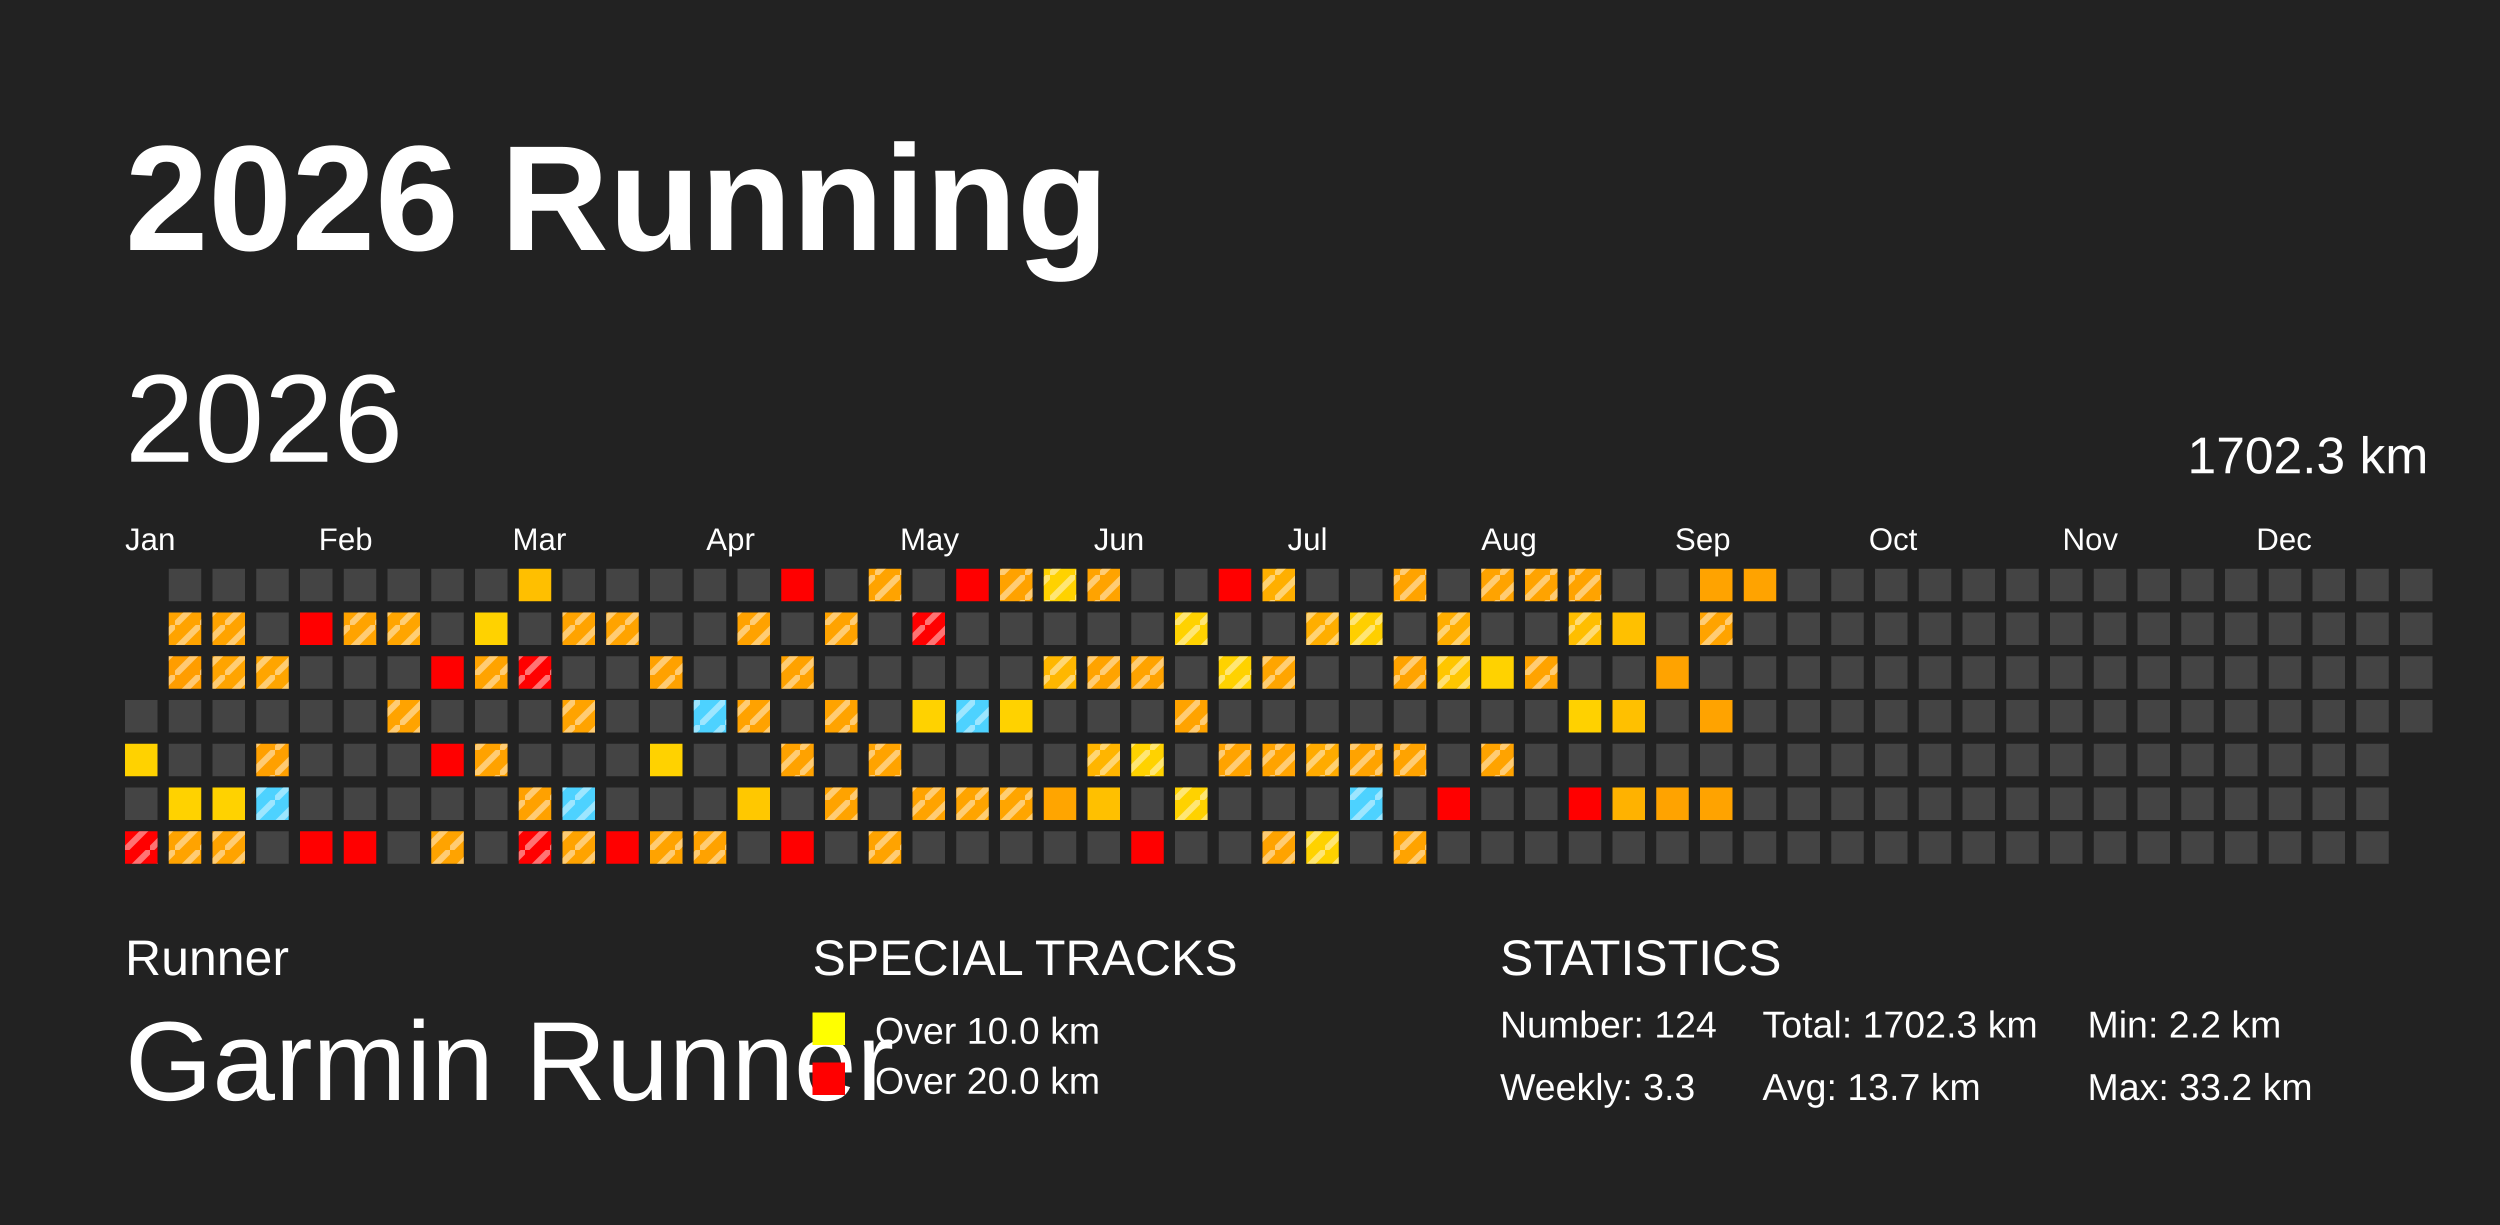
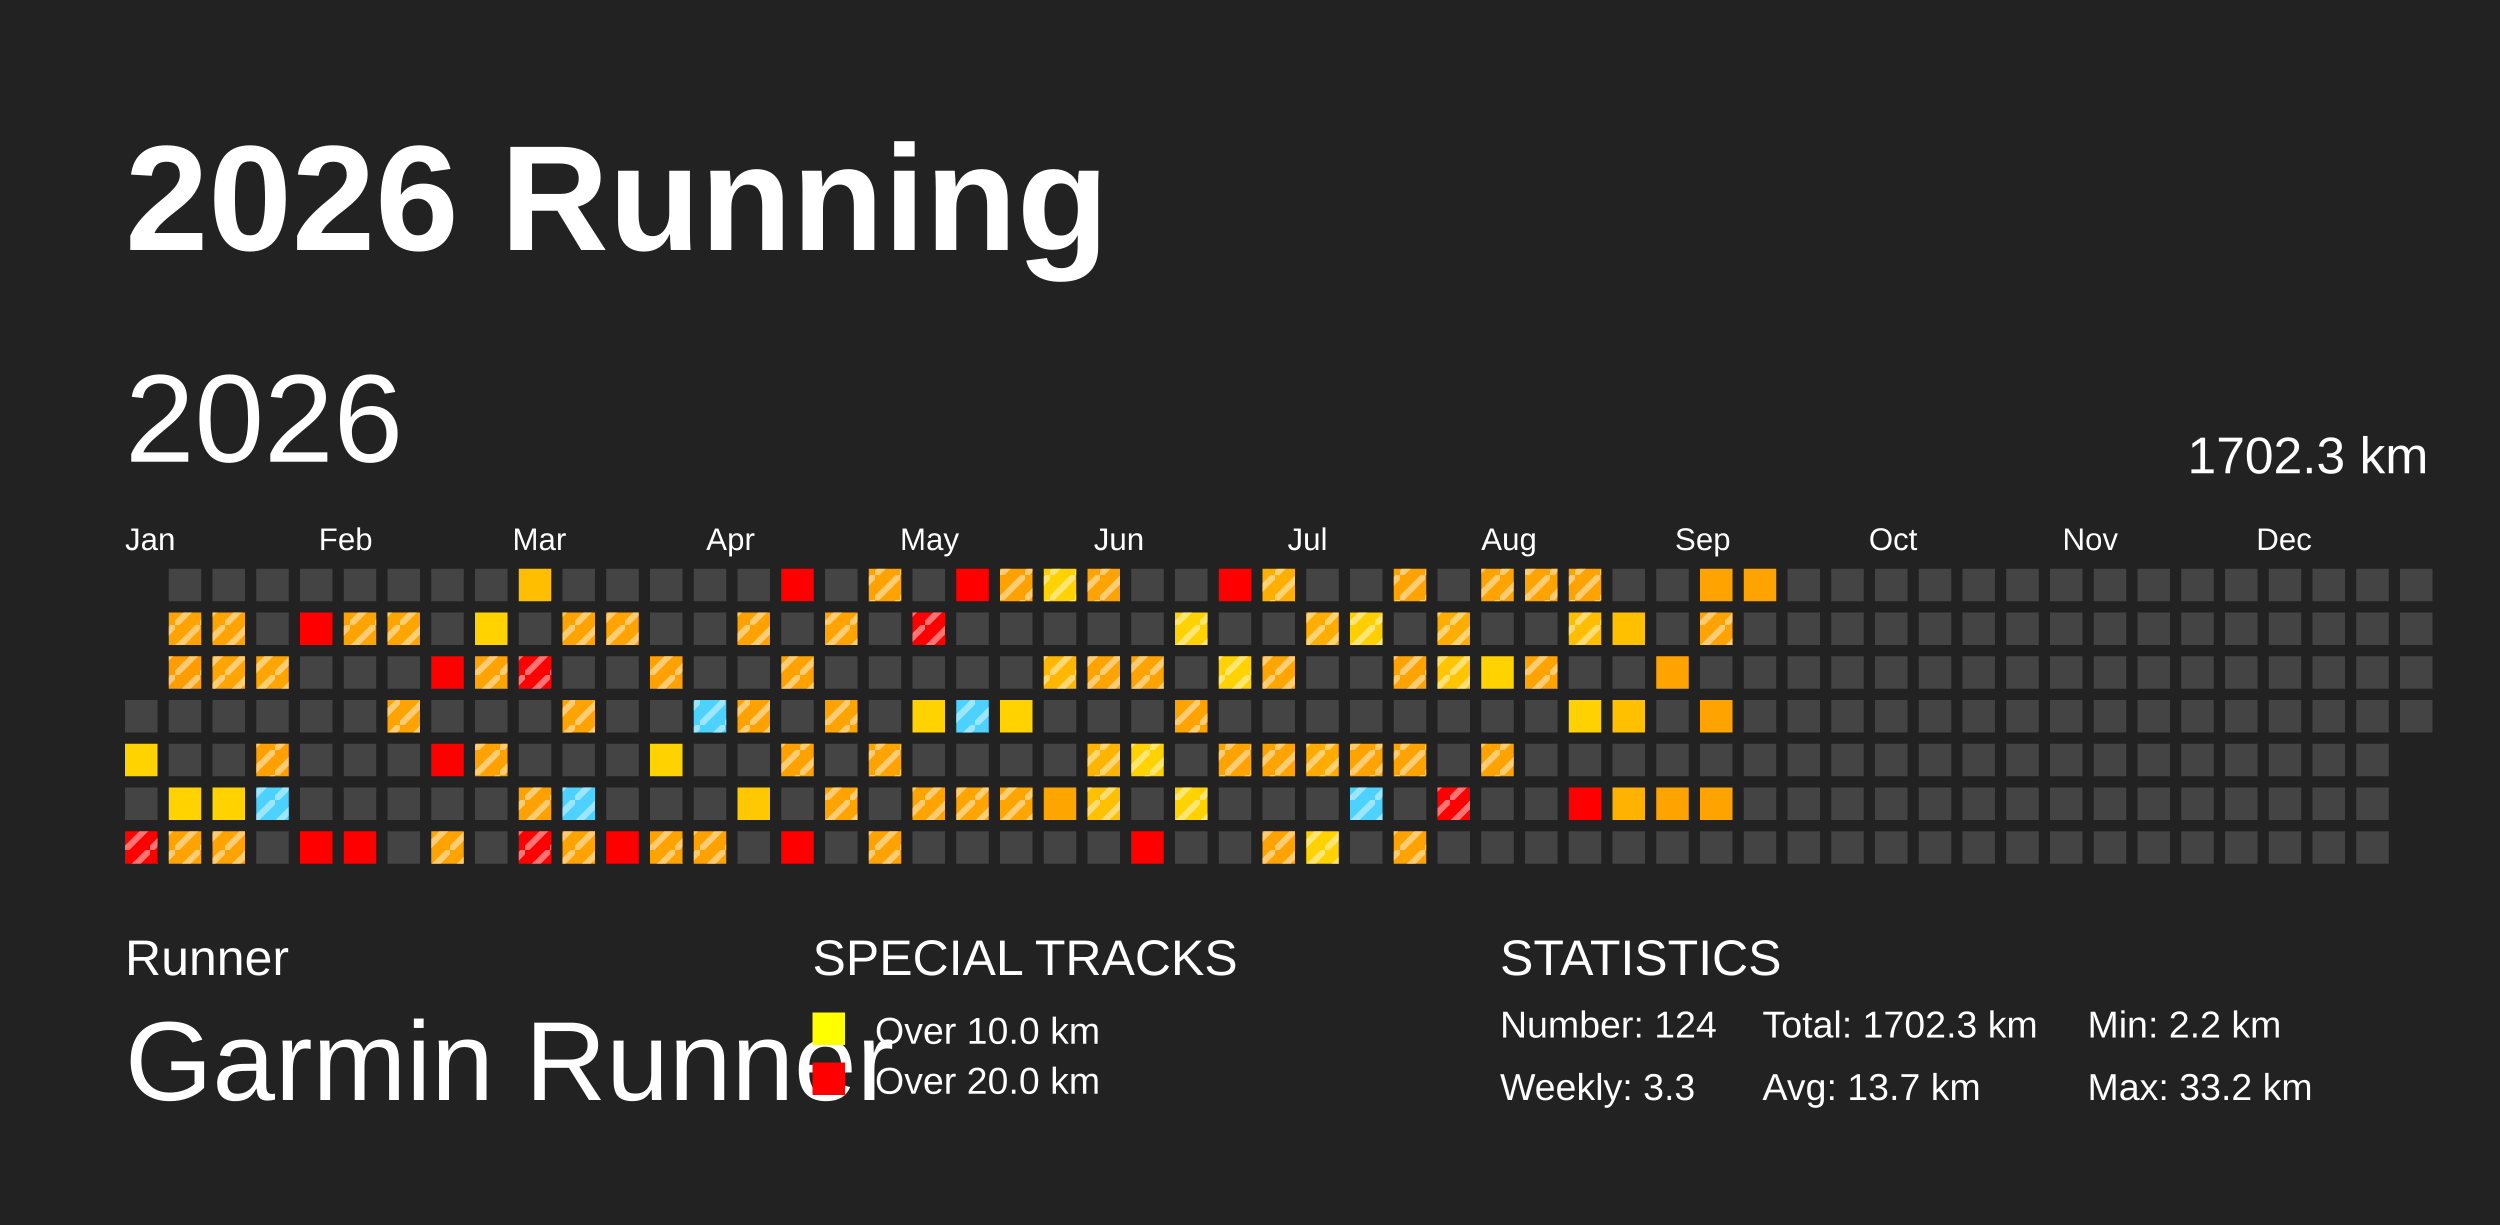
<svg xmlns="http://www.w3.org/2000/svg" baseProfile="full" height="98mm" version="1.1" viewBox="0,0,200,98" width="200mm">
  <defs>
    <pattern height="2" id="indoor-stripe" patternUnits="userSpaceOnUse" width="2">
      <line stroke="white" stroke-opacity="0.45" stroke-width="0.5" x1="0" x2="2" y1="2" y2="0" />
    </pattern>
  </defs>
  <rect fill="#222222" height="98" width="200" x="0" y="0" />
  <text fill="#FFFFFF" style="font-size:12px; font-family:Arial; font-weight:bold;" x="10" y="20">2026 Running</text>
  <text fill="#FFFFFF" style="font-size:4px; font-family:Arial" x="10" y="78">Runner</text>
  <text fill="#FFFFFF" style="font-size:9px; font-family:Arial" x="10" y="88">Garmin Runner</text>
  <text fill="#FFFFFF" style="font-size:4px; font-family:Arial" x="65" y="78">SPECIAL TRACKS</text>
  <rect fill="yellow" height="2.6" width="2.6" x="65" y="81" />
  <text fill="#FFFFFF" style="font-size:3px; font-family:Arial" x="70" y="83.5">Over 10.0 km</text>
  <rect fill="red" height="2.6" width="2.6" x="65" y="85" />
  <text fill="#FFFFFF" style="font-size:3px; font-family:Arial" x="70" y="87.5">Over 20.0 km</text>
  <text fill="#FFFFFF" style="font-size:4px; font-family:Arial" x="120" y="78">STATISTICS</text>
  <text fill="#FFFFFF" style="font-size:3px; font-family:Arial" x="120" y="83">Number: 124</text>
  <text fill="#FFFFFF" style="font-size:3px; font-family:Arial" x="120" y="88">Weekly: 3.3</text>
  <text fill="#FFFFFF" style="font-size:3px; font-family:Arial" x="141" y="83">Total: 1702.3 km</text>
  <text fill="#FFFFFF" style="font-size:3px; font-family:Arial" x="141" y="88">Avg: 13.7 km</text>
  <text fill="#FFFFFF" style="font-size:3px; font-family:Arial" x="167" y="83">Min: 2.2 km</text>
  <text fill="#FFFFFF" style="font-size:3px; font-family:Arial" x="167" y="88">Max: 33.2 km</text>
  <text dominant-baseline="hanging" fill="#FFFFFF" style="font-size:10.0px; font-family:Arial;" x="10" y="30">2026</text>
  <text dominant-baseline="hanging" fill="#FFFFFF" style="font-size:4.125px; font-family:Arial;" x="175" y="35">1702.3 km</text>
  <text fill="#FFFFFF" style="font-size:2.5px; font-family:Arial" x="10.0" y="44">Jan</text>
  <text fill="#FFFFFF" style="font-size:2.5px; font-family:Arial" x="25.5" y="44">Feb</text>
  <text fill="#FFFFFF" style="font-size:2.5px; font-family:Arial" x="41.0" y="44">Mar</text>
  <text fill="#FFFFFF" style="font-size:2.5px; font-family:Arial" x="56.5" y="44">Apr</text>
  <text fill="#FFFFFF" style="font-size:2.5px; font-family:Arial" x="72.0" y="44">May</text>
  <text fill="#FFFFFF" style="font-size:2.5px; font-family:Arial" x="87.5" y="44">Jun</text>
  <text fill="#FFFFFF" style="font-size:2.5px; font-family:Arial" x="103.0" y="44">Jul</text>
  <text fill="#FFFFFF" style="font-size:2.5px; font-family:Arial" x="118.5" y="44">Aug</text>
  <text fill="#FFFFFF" style="font-size:2.5px; font-family:Arial" x="134.0" y="44">Sep</text>
  <text fill="#FFFFFF" style="font-size:2.5px; font-family:Arial" x="149.5" y="44">Oct</text>
  <text fill="#FFFFFF" style="font-size:2.5px; font-family:Arial" x="165.0" y="44">Nov</text>
  <text fill="#FFFFFF" style="font-size:2.5px; font-family:Arial" x="180.5" y="44">Dec</text>
  <rect fill="#444444" height="2.6" width="2.6" x="10.0" y="56.0" />
  <rect fill="#ffd200" height="2.6" width="2.6" x="10.0" y="59.5" />
  <rect fill="#444444" height="2.6" width="2.6" x="10.0" y="63.0" />
  <rect fill="red" height="2.6" width="2.6" x="10.0" y="66.5" />
  <rect fill="url(#indoor-stripe)" height="2.6" style="pointer-events: none;" width="2.6" x="10.0" y="66.5" />
  <rect fill="#444444" height="2.6" width="2.6" x="13.5" y="45.5" />
  <rect fill="#ffa300" height="2.6" width="2.6" x="13.5" y="49.0" />
  <rect fill="url(#indoor-stripe)" height="2.6" style="pointer-events: none;" width="2.6" x="13.5" y="49.0" />
  <rect fill="#ff9d00" height="2.6" width="2.6" x="13.5" y="52.5" />
  <rect fill="url(#indoor-stripe)" height="2.6" style="pointer-events: none;" width="2.6" x="13.5" y="52.5" />
  <rect fill="#444444" height="2.6" width="2.6" x="13.5" y="56.0" />
  <rect fill="#444444" height="2.6" width="2.6" x="13.5" y="59.5" />
  <rect fill="#ffd200" height="2.6" width="2.6" x="13.5" y="63.0" />
  <rect fill="#ffa300" height="2.6" width="2.6" x="13.5" y="66.5" />
  <rect fill="url(#indoor-stripe)" height="2.6" style="pointer-events: none;" width="2.6" x="13.5" y="66.5" />
  <rect fill="#444444" height="2.6" width="2.6" x="17.0" y="45.5" />
  <rect fill="#ffa300" height="2.6" width="2.6" x="17.0" y="49.0" />
  <rect fill="url(#indoor-stripe)" height="2.6" style="pointer-events: none;" width="2.6" x="17.0" y="49.0" />
  <rect fill="#ffa400" height="2.6" width="2.6" x="17.0" y="52.5" />
  <rect fill="url(#indoor-stripe)" height="2.6" style="pointer-events: none;" width="2.6" x="17.0" y="52.5" />
  <rect fill="#444444" height="2.6" width="2.6" x="17.0" y="56.0" />
  <rect fill="#444444" height="2.6" width="2.6" x="17.0" y="59.5" />
  <rect fill="#ffd200" height="2.6" width="2.6" x="17.0" y="63.0" />
  <rect fill="#ffa300" height="2.6" width="2.6" x="17.0" y="66.5" />
  <rect fill="url(#indoor-stripe)" height="2.6" style="pointer-events: none;" width="2.6" x="17.0" y="66.5" />
  <rect fill="#444444" height="2.6" width="2.6" x="20.5" y="45.5" />
  <rect fill="#444444" height="2.6" width="2.6" x="20.5" y="49.0" />
  <rect fill="#ffa500" height="2.6" width="2.6" x="20.5" y="52.5" />
  <rect fill="url(#indoor-stripe)" height="2.6" style="pointer-events: none;" width="2.6" x="20.5" y="52.5" />
  <rect fill="#444444" height="2.6" width="2.6" x="20.5" y="56.0" />
  <rect fill="#ffa000" height="2.6" width="2.6" x="20.5" y="59.5" />
  <rect fill="url(#indoor-stripe)" height="2.6" style="pointer-events: none;" width="2.6" x="20.5" y="59.5" />
  <rect fill="#4dd2ff" height="2.6" width="2.6" x="20.5" y="63.0" />
  <rect fill="url(#indoor-stripe)" height="2.6" style="pointer-events: none;" width="2.6" x="20.5" y="63.0" />
  <rect fill="#444444" height="2.6" width="2.6" x="20.5" y="66.5" />
  <rect fill="#444444" height="2.6" width="2.6" x="24.0" y="45.5" />
  <rect fill="red" height="2.6" width="2.6" x="24.0" y="49.0" />
  <rect fill="#444444" height="2.6" width="2.6" x="24.0" y="52.5" />
  <rect fill="#444444" height="2.6" width="2.6" x="24.0" y="56.0" />
  <rect fill="#444444" height="2.6" width="2.6" x="24.0" y="59.5" />
  <rect fill="#444444" height="2.6" width="2.6" x="24.0" y="63.0" />
  <rect fill="red" height="2.6" width="2.6" x="24.0" y="66.5" />
  <rect fill="#444444" height="2.6" width="2.6" x="27.5" y="45.5" />
  <rect fill="#ffa300" height="2.6" width="2.6" x="27.5" y="49.0" />
  <rect fill="url(#indoor-stripe)" height="2.6" style="pointer-events: none;" width="2.6" x="27.5" y="49.0" />
  <rect fill="#444444" height="2.6" width="2.6" x="27.5" y="52.5" />
  <rect fill="#444444" height="2.6" width="2.6" x="27.5" y="56.0" />
  <rect fill="#444444" height="2.6" width="2.6" x="27.5" y="59.5" />
  <rect fill="#444444" height="2.6" width="2.6" x="27.5" y="63.0" />
  <rect fill="red" height="2.6" width="2.6" x="27.5" y="66.5" />
  <rect fill="#444444" height="2.6" width="2.6" x="31.0" y="45.5" />
  <rect fill="#ffa500" height="2.6" width="2.6" x="31.0" y="49.0" />
  <rect fill="url(#indoor-stripe)" height="2.6" style="pointer-events: none;" width="2.6" x="31.0" y="49.0" />
  <rect fill="#444444" height="2.6" width="2.6" x="31.0" y="52.5" />
  <rect fill="#ffa300" height="2.6" width="2.6" x="31.0" y="56.0" />
  <rect fill="url(#indoor-stripe)" height="2.6" style="pointer-events: none;" width="2.6" x="31.0" y="56.0" />
  <rect fill="#444444" height="2.6" width="2.6" x="31.0" y="59.5" />
  <rect fill="#444444" height="2.6" width="2.6" x="31.0" y="63.0" />
  <rect fill="#444444" height="2.6" width="2.6" x="31.0" y="66.5" />
  <rect fill="#444444" height="2.6" width="2.6" x="34.5" y="45.5" />
  <rect fill="#444444" height="2.6" width="2.6" x="34.5" y="49.0" />
  <rect fill="red" height="2.6" width="2.6" x="34.5" y="52.5" />
  <rect fill="#444444" height="2.6" width="2.6" x="34.5" y="56.0" />
  <rect fill="red" height="2.6" width="2.6" x="34.5" y="59.5" />
  <rect fill="#444444" height="2.6" width="2.6" x="34.5" y="63.0" />
  <rect fill="#ffa300" height="2.6" width="2.6" x="34.5" y="66.5" />
  <rect fill="url(#indoor-stripe)" height="2.6" style="pointer-events: none;" width="2.6" x="34.5" y="66.5" />
  <rect fill="#444444" height="2.6" width="2.6" x="38.0" y="45.5" />
  <rect fill="#ffd200" height="2.6" width="2.6" x="38.0" y="49.0" />
  <rect fill="#ffa300" height="2.6" width="2.6" x="38.0" y="52.5" />
  <rect fill="url(#indoor-stripe)" height="2.6" style="pointer-events: none;" width="2.6" x="38.0" y="52.5" />
  <rect fill="#444444" height="2.6" width="2.6" x="38.0" y="56.0" />
  <rect fill="#ffa200" height="2.6" width="2.6" x="38.0" y="59.5" />
  <rect fill="url(#indoor-stripe)" height="2.6" style="pointer-events: none;" width="2.6" x="38.0" y="59.5" />
  <rect fill="#444444" height="2.6" width="2.6" x="38.0" y="63.0" />
  <rect fill="#444444" height="2.6" width="2.6" x="38.0" y="66.5" />
  <rect fill="#ffbf00" height="2.6" width="2.6" x="41.5" y="45.5" />
  <rect fill="#444444" height="2.6" width="2.6" x="41.5" y="49.0" />
  <rect fill="red" height="2.6" width="2.6" x="41.5" y="52.5" />
  <rect fill="url(#indoor-stripe)" height="2.6" style="pointer-events: none;" width="2.6" x="41.5" y="52.5" />
  <rect fill="#444444" height="2.6" width="2.6" x="41.5" y="56.0" />
  <rect fill="#444444" height="2.6" width="2.6" x="41.5" y="59.5" />
  <rect fill="#ffa100" height="2.6" width="2.6" x="41.5" y="63.0" />
  <rect fill="url(#indoor-stripe)" height="2.6" style="pointer-events: none;" width="2.6" x="41.5" y="63.0" />
  <rect fill="red" height="2.6" width="2.6" x="41.5" y="66.5" />
  <rect fill="url(#indoor-stripe)" height="2.6" style="pointer-events: none;" width="2.6" x="41.5" y="66.5" />
  <rect fill="#444444" height="2.6" width="2.6" x="45.0" y="45.5" />
  <rect fill="#ffa300" height="2.6" width="2.6" x="45.0" y="49.0" />
  <rect fill="url(#indoor-stripe)" height="2.6" style="pointer-events: none;" width="2.6" x="45.0" y="49.0" />
  <rect fill="#444444" height="2.6" width="2.6" x="45.0" y="52.5" />
  <rect fill="#ffa300" height="2.6" width="2.6" x="45.0" y="56.0" />
  <rect fill="url(#indoor-stripe)" height="2.6" style="pointer-events: none;" width="2.6" x="45.0" y="56.0" />
  <rect fill="#444444" height="2.6" width="2.6" x="45.0" y="59.5" />
  <rect fill="#4dd2ff" height="2.6" width="2.6" x="45.0" y="63.0" />
  <rect fill="url(#indoor-stripe)" height="2.6" style="pointer-events: none;" width="2.6" x="45.0" y="63.0" />
  <rect fill="#ffa300" height="2.6" width="2.6" x="45.0" y="66.5" />
  <rect fill="url(#indoor-stripe)" height="2.6" style="pointer-events: none;" width="2.6" x="45.0" y="66.5" />
  <rect fill="#444444" height="2.6" width="2.6" x="48.5" y="45.5" />
  <rect fill="#ffa300" height="2.6" width="2.6" x="48.5" y="49.0" />
  <rect fill="url(#indoor-stripe)" height="2.6" style="pointer-events: none;" width="2.6" x="48.5" y="49.0" />
  <rect fill="#444444" height="2.6" width="2.6" x="48.5" y="52.5" />
  <rect fill="#444444" height="2.6" width="2.6" x="48.5" y="56.0" />
  <rect fill="#444444" height="2.6" width="2.6" x="48.5" y="59.5" />
  <rect fill="#444444" height="2.6" width="2.6" x="48.5" y="63.0" />
  <rect fill="red" height="2.6" width="2.6" x="48.5" y="66.5" />
  <rect fill="#444444" height="2.6" width="2.6" x="52.0" y="45.5" />
  <rect fill="#444444" height="2.6" width="2.6" x="52.0" y="49.0" />
  <rect fill="#ffa100" height="2.6" width="2.6" x="52.0" y="52.5" />
  <rect fill="url(#indoor-stripe)" height="2.6" style="pointer-events: none;" width="2.6" x="52.0" y="52.5" />
  <rect fill="#444444" height="2.6" width="2.6" x="52.0" y="56.0" />
  <rect fill="#ffd200" height="2.6" width="2.6" x="52.0" y="59.5" />
  <rect fill="#444444" height="2.6" width="2.6" x="52.0" y="63.0" />
  <rect fill="#ffa300" height="2.6" width="2.6" x="52.0" y="66.5" />
  <rect fill="url(#indoor-stripe)" height="2.6" style="pointer-events: none;" width="2.6" x="52.0" y="66.5" />
  <rect fill="#444444" height="2.6" width="2.6" x="55.5" y="45.5" />
  <rect fill="#444444" height="2.6" width="2.6" x="55.5" y="49.0" />
  <rect fill="#444444" height="2.6" width="2.6" x="55.5" y="52.5" />
  <rect fill="#4dd2ff" height="2.6" width="2.6" x="55.5" y="56.0" />
  <rect fill="url(#indoor-stripe)" height="2.6" style="pointer-events: none;" width="2.6" x="55.5" y="56.0" />
  <rect fill="#444444" height="2.6" width="2.6" x="55.5" y="59.5" />
  <rect fill="#444444" height="2.6" width="2.6" x="55.5" y="63.0" />
  <rect fill="#ffa200" height="2.6" width="2.6" x="55.5" y="66.5" />
  <rect fill="url(#indoor-stripe)" height="2.6" style="pointer-events: none;" width="2.6" x="55.5" y="66.5" />
  <rect fill="#444444" height="2.6" width="2.6" x="59.0" y="45.5" />
  <rect fill="#ffa200" height="2.6" width="2.6" x="59.0" y="49.0" />
  <rect fill="url(#indoor-stripe)" height="2.6" style="pointer-events: none;" width="2.6" x="59.0" y="49.0" />
  <rect fill="#444444" height="2.6" width="2.6" x="59.0" y="52.5" />
  <rect fill="#ffa200" height="2.6" width="2.6" x="59.0" y="56.0" />
  <rect fill="url(#indoor-stripe)" height="2.6" style="pointer-events: none;" width="2.6" x="59.0" y="56.0" />
  <rect fill="#444444" height="2.6" width="2.6" x="59.0" y="59.5" />
  <rect fill="#ffc800" height="2.6" width="2.6" x="59.0" y="63.0" />
  <rect fill="#444444" height="2.6" width="2.6" x="59.0" y="66.5" />
  <rect fill="red" height="2.6" width="2.6" x="62.5" y="45.5" />
  <rect fill="#444444" height="2.6" width="2.6" x="62.5" y="49.0" />
  <rect fill="#ffa200" height="2.6" width="2.6" x="62.5" y="52.5" />
  <rect fill="url(#indoor-stripe)" height="2.6" style="pointer-events: none;" width="2.6" x="62.5" y="52.5" />
  <rect fill="#444444" height="2.6" width="2.6" x="62.5" y="56.0" />
  <rect fill="#ffa200" height="2.6" width="2.6" x="62.5" y="59.5" />
  <rect fill="url(#indoor-stripe)" height="2.6" style="pointer-events: none;" width="2.6" x="62.5" y="59.5" />
  <rect fill="#444444" height="2.6" width="2.6" x="62.5" y="63.0" />
  <rect fill="red" height="2.6" width="2.6" x="62.5" y="66.5" />
  <rect fill="#444444" height="2.6" width="2.6" x="66.0" y="45.5" />
  <rect fill="#ffa300" height="2.6" width="2.6" x="66.0" y="49.0" />
  <rect fill="url(#indoor-stripe)" height="2.6" style="pointer-events: none;" width="2.6" x="66.0" y="49.0" />
  <rect fill="#444444" height="2.6" width="2.6" x="66.0" y="52.5" />
  <rect fill="#ffa300" height="2.6" width="2.6" x="66.0" y="56.0" />
  <rect fill="url(#indoor-stripe)" height="2.6" style="pointer-events: none;" width="2.6" x="66.0" y="56.0" />
  <rect fill="#444444" height="2.6" width="2.6" x="66.0" y="59.5" />
  <rect fill="#ffa300" height="2.6" width="2.6" x="66.0" y="63.0" />
  <rect fill="url(#indoor-stripe)" height="2.6" style="pointer-events: none;" width="2.6" x="66.0" y="63.0" />
  <rect fill="#444444" height="2.6" width="2.6" x="66.0" y="66.5" />
  <rect fill="#ffa300" height="2.6" width="2.6" x="69.5" y="45.5" />
  <rect fill="url(#indoor-stripe)" height="2.6" style="pointer-events: none;" width="2.6" x="69.5" y="45.5" />
  <rect fill="#444444" height="2.6" width="2.6" x="69.5" y="49.0" />
  <rect fill="#444444" height="2.6" width="2.6" x="69.5" y="52.5" />
  <rect fill="#444444" height="2.6" width="2.6" x="69.5" y="56.0" />
  <rect fill="#ffa300" height="2.6" width="2.6" x="69.5" y="59.5" />
  <rect fill="url(#indoor-stripe)" height="2.6" style="pointer-events: none;" width="2.6" x="69.5" y="59.5" />
  <rect fill="#444444" height="2.6" width="2.6" x="69.5" y="63.0" />
  <rect fill="#ffa300" height="2.6" width="2.6" x="69.5" y="66.5" />
  <rect fill="url(#indoor-stripe)" height="2.6" style="pointer-events: none;" width="2.6" x="69.5" y="66.5" />
  <rect fill="#444444" height="2.6" width="2.6" x="73.0" y="45.5" />
  <rect fill="red" height="2.6" width="2.6" x="73.0" y="49.0" />
  <rect fill="url(#indoor-stripe)" height="2.6" style="pointer-events: none;" width="2.6" x="73.0" y="49.0" />
  <rect fill="#444444" height="2.6" width="2.6" x="73.0" y="52.5" />
  <rect fill="#ffd200" height="2.6" width="2.6" x="73.0" y="56.0" />
  <rect fill="#444444" height="2.6" width="2.6" x="73.0" y="59.5" />
  <rect fill="#ffa300" height="2.6" width="2.6" x="73.0" y="63.0" />
  <rect fill="url(#indoor-stripe)" height="2.6" style="pointer-events: none;" width="2.6" x="73.0" y="63.0" />
  <rect fill="#444444" height="2.6" width="2.6" x="73.0" y="66.5" />
  <rect fill="red" height="2.6" width="2.6" x="76.5" y="45.5" />
  <rect fill="#444444" height="2.6" width="2.6" x="76.5" y="49.0" />
  <rect fill="#444444" height="2.6" width="2.6" x="76.5" y="52.5" />
  <rect fill="#4dd2ff" height="2.6" width="2.6" x="76.5" y="56.0" />
  <rect fill="url(#indoor-stripe)" height="2.6" style="pointer-events: none;" width="2.6" x="76.5" y="56.0" />
  <rect fill="#444444" height="2.6" width="2.6" x="76.5" y="59.5" />
  <rect fill="#ffa400" height="2.6" width="2.6" x="76.5" y="63.0" />
  <rect fill="url(#indoor-stripe)" height="2.6" style="pointer-events: none;" width="2.6" x="76.5" y="63.0" />
  <rect fill="#444444" height="2.6" width="2.6" x="76.5" y="66.5" />
  <rect fill="#ffa200" height="2.6" width="2.6" x="80.0" y="45.5" />
  <rect fill="url(#indoor-stripe)" height="2.6" style="pointer-events: none;" width="2.6" x="80.0" y="45.5" />
  <rect fill="#444444" height="2.6" width="2.6" x="80.0" y="49.0" />
  <rect fill="#444444" height="2.6" width="2.6" x="80.0" y="52.5" />
  <rect fill="#ffd200" height="2.6" width="2.6" x="80.0" y="56.0" />
  <rect fill="#444444" height="2.6" width="2.6" x="80.0" y="59.5" />
  <rect fill="#ffa500" height="2.6" width="2.6" x="80.0" y="63.0" />
  <rect fill="url(#indoor-stripe)" height="2.6" style="pointer-events: none;" width="2.6" x="80.0" y="63.0" />
  <rect fill="#444444" height="2.6" width="2.6" x="80.0" y="66.5" />
  <rect fill="#ffd200" height="2.6" width="2.6" x="83.5" y="45.5" />
  <rect fill="url(#indoor-stripe)" height="2.6" style="pointer-events: none;" width="2.6" x="83.5" y="45.5" />
  <rect fill="#444444" height="2.6" width="2.6" x="83.5" y="49.0" />
  <rect fill="#ffb700" height="2.6" width="2.6" x="83.5" y="52.5" />
  <rect fill="url(#indoor-stripe)" height="2.6" style="pointer-events: none;" width="2.6" x="83.5" y="52.5" />
  <rect fill="#444444" height="2.6" width="2.6" x="83.5" y="56.0" />
  <rect fill="#444444" height="2.6" width="2.6" x="83.5" y="59.5" />
  <rect fill="#ffa500" height="2.6" width="2.6" x="83.5" y="63.0" />
  <rect fill="#444444" height="2.6" width="2.6" x="83.5" y="66.5" />
  <rect fill="#ffa300" height="2.6" width="2.6" x="87.0" y="45.5" />
  <rect fill="url(#indoor-stripe)" height="2.6" style="pointer-events: none;" width="2.6" x="87.0" y="45.5" />
  <rect fill="#444444" height="2.6" width="2.6" x="87.0" y="49.0" />
  <rect fill="#ffa300" height="2.6" width="2.6" x="87.0" y="52.5" />
  <rect fill="url(#indoor-stripe)" height="2.6" style="pointer-events: none;" width="2.6" x="87.0" y="52.5" />
  <rect fill="#444444" height="2.6" width="2.6" x="87.0" y="56.0" />
  <rect fill="#ffb500" height="2.6" width="2.6" x="87.0" y="59.5" />
  <rect fill="url(#indoor-stripe)" height="2.6" style="pointer-events: none;" width="2.6" x="87.0" y="59.5" />
  <rect fill="#ffc000" height="2.6" width="2.6" x="87.0" y="63.0" />
+   <rect fill="url(#indoor-stripe)" height="2.6" style="pointer-events: none;" width="2.6" x="87.0" y="63.0" />
  <rect fill="#444444" height="2.6" width="2.6" x="87.0" y="66.5" />
  <rect fill="#444444" height="2.6" width="2.6" x="90.5" y="45.5" />
  <rect fill="#444444" height="2.6" width="2.6" x="90.5" y="49.0" />
  <rect fill="#ffa300" height="2.6" width="2.6" x="90.5" y="52.5" />
  <rect fill="url(#indoor-stripe)" height="2.6" style="pointer-events: none;" width="2.6" x="90.5" y="52.5" />
  <rect fill="#444444" height="2.6" width="2.6" x="90.5" y="56.0" />
  <rect fill="#ffd200" height="2.6" width="2.6" x="90.5" y="59.5" />
  <rect fill="url(#indoor-stripe)" height="2.6" style="pointer-events: none;" width="2.6" x="90.5" y="59.5" />
  <rect fill="#444444" height="2.6" width="2.6" x="90.5" y="63.0" />
  <rect fill="red" height="2.6" width="2.6" x="90.5" y="66.5" />
  <rect fill="#444444" height="2.6" width="2.6" x="94.0" y="45.5" />
  <rect fill="#ffd200" height="2.6" width="2.6" x="94.0" y="49.0" />
  <rect fill="url(#indoor-stripe)" height="2.6" style="pointer-events: none;" width="2.6" x="94.0" y="49.0" />
  <rect fill="#444444" height="2.6" width="2.6" x="94.0" y="52.5" />
  <rect fill="#ffa300" height="2.6" width="2.6" x="94.0" y="56.0" />
  <rect fill="url(#indoor-stripe)" height="2.6" style="pointer-events: none;" width="2.6" x="94.0" y="56.0" />
  <rect fill="#444444" height="2.6" width="2.6" x="94.0" y="59.5" />
  <rect fill="#ffd200" height="2.6" width="2.6" x="94.0" y="63.0" />
  <rect fill="url(#indoor-stripe)" height="2.6" style="pointer-events: none;" width="2.6" x="94.0" y="63.0" />
  <rect fill="#444444" height="2.6" width="2.6" x="94.0" y="66.5" />
  <rect fill="red" height="2.6" width="2.6" x="97.5" y="45.5" />
  <rect fill="#444444" height="2.6" width="2.6" x="97.5" y="49.0" />
  <rect fill="#ffd200" height="2.6" width="2.6" x="97.5" y="52.5" />
  <rect fill="url(#indoor-stripe)" height="2.6" style="pointer-events: none;" width="2.6" x="97.5" y="52.5" />
  <rect fill="#444444" height="2.6" width="2.6" x="97.5" y="56.0" />
  <rect fill="#ffa300" height="2.6" width="2.6" x="97.5" y="59.5" />
  <rect fill="url(#indoor-stripe)" height="2.6" style="pointer-events: none;" width="2.6" x="97.5" y="59.5" />
  <rect fill="#444444" height="2.6" width="2.6" x="97.5" y="63.0" />
  <rect fill="#444444" height="2.6" width="2.6" x="97.5" y="66.5" />
  <rect fill="#ffaf00" height="2.6" width="2.6" x="101.0" y="45.5" />
  <rect fill="url(#indoor-stripe)" height="2.6" style="pointer-events: none;" width="2.6" x="101.0" y="45.5" />
  <rect fill="#444444" height="2.6" width="2.6" x="101.0" y="49.0" />
  <rect fill="#ffa500" height="2.6" width="2.6" x="101.0" y="52.5" />
  <rect fill="url(#indoor-stripe)" height="2.6" style="pointer-events: none;" width="2.6" x="101.0" y="52.5" />
  <rect fill="#444444" height="2.6" width="2.6" x="101.0" y="56.0" />
  <rect fill="#ffa300" height="2.6" width="2.6" x="101.0" y="59.5" />
  <rect fill="url(#indoor-stripe)" height="2.6" style="pointer-events: none;" width="2.6" x="101.0" y="59.5" />
  <rect fill="#444444" height="2.6" width="2.6" x="101.0" y="63.0" />
  <rect fill="#ffa300" height="2.6" width="2.6" x="101.0" y="66.5" />
  <rect fill="url(#indoor-stripe)" height="2.6" style="pointer-events: none;" width="2.6" x="101.0" y="66.5" />
  <rect fill="#444444" height="2.6" width="2.6" x="104.5" y="45.5" />
  <rect fill="#ffae00" height="2.6" width="2.6" x="104.5" y="49.0" />
  <rect fill="url(#indoor-stripe)" height="2.6" style="pointer-events: none;" width="2.6" x="104.5" y="49.0" />
  <rect fill="#444444" height="2.6" width="2.6" x="104.5" y="52.5" />
  <rect fill="#444444" height="2.6" width="2.6" x="104.5" y="56.0" />
  <rect fill="#ffab00" height="2.6" width="2.6" x="104.5" y="59.5" />
  <rect fill="url(#indoor-stripe)" height="2.6" style="pointer-events: none;" width="2.6" x="104.5" y="59.5" />
  <rect fill="#444444" height="2.6" width="2.6" x="104.5" y="63.0" />
  <rect fill="#ffd200" height="2.6" width="2.6" x="104.5" y="66.5" />
  <rect fill="url(#indoor-stripe)" height="2.6" style="pointer-events: none;" width="2.6" x="104.5" y="66.5" />
  <rect fill="#444444" height="2.6" width="2.6" x="108.0" y="45.5" />
  <rect fill="#ffcf00" height="2.6" width="2.6" x="108.0" y="49.0" />
  <rect fill="url(#indoor-stripe)" height="2.6" style="pointer-events: none;" width="2.6" x="108.0" y="49.0" />
  <rect fill="#444444" height="2.6" width="2.6" x="108.0" y="52.5" />
  <rect fill="#444444" height="2.6" width="2.6" x="108.0" y="56.0" />
  <rect fill="#ffa300" height="2.6" width="2.6" x="108.0" y="59.5" />
  <rect fill="url(#indoor-stripe)" height="2.6" style="pointer-events: none;" width="2.6" x="108.0" y="59.5" />
  <rect fill="#4dd2ff" height="2.6" width="2.6" x="108.0" y="63.0" />
  <rect fill="url(#indoor-stripe)" height="2.6" style="pointer-events: none;" width="2.6" x="108.0" y="63.0" />
  <rect fill="#444444" height="2.6" width="2.6" x="108.0" y="66.5" />
  <rect fill="#ffa300" height="2.6" width="2.6" x="111.5" y="45.5" />
  <rect fill="url(#indoor-stripe)" height="2.6" style="pointer-events: none;" width="2.6" x="111.5" y="45.5" />
  <rect fill="#444444" height="2.6" width="2.6" x="111.5" y="49.0" />
  <rect fill="#ffa300" height="2.6" width="2.6" x="111.5" y="52.5" />
  <rect fill="url(#indoor-stripe)" height="2.6" style="pointer-events: none;" width="2.6" x="111.5" y="52.5" />
  <rect fill="#444444" height="2.6" width="2.6" x="111.5" y="56.0" />
  <rect fill="#ffa300" height="2.6" width="2.6" x="111.5" y="59.5" />
  <rect fill="url(#indoor-stripe)" height="2.6" style="pointer-events: none;" width="2.6" x="111.5" y="59.5" />
  <rect fill="#444444" height="2.6" width="2.6" x="111.5" y="63.0" />
  <rect fill="#ffa300" height="2.6" width="2.6" x="111.5" y="66.5" />
  <rect fill="url(#indoor-stripe)" height="2.6" style="pointer-events: none;" width="2.6" x="111.5" y="66.5" />
  <rect fill="#444444" height="2.6" width="2.6" x="115.0" y="45.5" />
  <rect fill="#ffae00" height="2.6" width="2.6" x="115.0" y="49.0" />
  <rect fill="url(#indoor-stripe)" height="2.6" style="pointer-events: none;" width="2.6" x="115.0" y="49.0" />
  <rect fill="#ffc600" height="2.6" width="2.6" x="115.0" y="52.5" />
  <rect fill="url(#indoor-stripe)" height="2.6" style="pointer-events: none;" width="2.6" x="115.0" y="52.5" />
  <rect fill="#444444" height="2.6" width="2.6" x="115.0" y="56.0" />
  <rect fill="#444444" height="2.6" width="2.6" x="115.0" y="59.5" />
  <rect fill="red" height="2.6" width="2.6" x="115.0" y="63.0" />
+   <rect fill="url(#indoor-stripe)" height="2.6" style="pointer-events: none;" width="2.6" x="115.0" y="63.0" />
  <rect fill="#444444" height="2.6" width="2.6" x="115.0" y="66.5" />
  <rect fill="#ffa300" height="2.6" width="2.6" x="118.5" y="45.5" />
  <rect fill="url(#indoor-stripe)" height="2.6" style="pointer-events: none;" width="2.6" x="118.5" y="45.5" />
  <rect fill="#444444" height="2.6" width="2.6" x="118.5" y="49.0" />
  <rect fill="#ffd200" height="2.6" width="2.6" x="118.5" y="52.5" />
  <rect fill="#444444" height="2.6" width="2.6" x="118.5" y="56.0" />
  <rect fill="#ffa300" height="2.6" width="2.6" x="118.5" y="59.5" />
  <rect fill="url(#indoor-stripe)" height="2.6" style="pointer-events: none;" width="2.6" x="118.5" y="59.5" />
  <rect fill="#444444" height="2.6" width="2.6" x="118.5" y="63.0" />
  <rect fill="#444444" height="2.6" width="2.6" x="118.5" y="66.5" />
  <rect fill="#ffa300" height="2.6" width="2.6" x="122.0" y="45.5" />
  <rect fill="url(#indoor-stripe)" height="2.6" style="pointer-events: none;" width="2.6" x="122.0" y="45.5" />
  <rect fill="#444444" height="2.6" width="2.6" x="122.0" y="49.0" />
  <rect fill="#ffa300" height="2.6" width="2.6" x="122.0" y="52.5" />
  <rect fill="url(#indoor-stripe)" height="2.6" style="pointer-events: none;" width="2.6" x="122.0" y="52.5" />
  <rect fill="#444444" height="2.6" width="2.6" x="122.0" y="56.0" />
  <rect fill="#444444" height="2.6" width="2.6" x="122.0" y="59.5" />
  <rect fill="#444444" height="2.6" width="2.6" x="122.0" y="63.0" />
  <rect fill="#444444" height="2.6" width="2.6" x="122.0" y="66.5" />
  <rect fill="#ffa300" height="2.6" width="2.6" x="125.5" y="45.5" />
  <rect fill="url(#indoor-stripe)" height="2.6" style="pointer-events: none;" width="2.6" x="125.5" y="45.5" />
  <rect fill="#ffbe00" height="2.6" width="2.6" x="125.5" y="49.0" />
  <rect fill="url(#indoor-stripe)" height="2.6" style="pointer-events: none;" width="2.6" x="125.5" y="49.0" />
  <rect fill="#444444" height="2.6" width="2.6" x="125.5" y="52.5" />
  <rect fill="#ffd100" height="2.6" width="2.6" x="125.5" y="56.0" />
  <rect fill="#444444" height="2.6" width="2.6" x="125.5" y="59.5" />
  <rect fill="red" height="2.6" width="2.6" x="125.5" y="63.0" />
  <rect fill="#444444" height="2.6" width="2.6" x="125.5" y="66.5" />
  <rect fill="#444444" height="2.6" width="2.6" x="129.0" y="45.5" />
  <rect fill="#ffc000" height="2.6" width="2.6" x="129.0" y="49.0" />
  <rect fill="#444444" height="2.6" width="2.6" x="129.0" y="52.5" />
  <rect fill="#ffc000" height="2.6" width="2.6" x="129.0" y="56.0" />
  <rect fill="#444444" height="2.6" width="2.6" x="129.0" y="59.5" />
  <rect fill="#ffb200" height="2.6" width="2.6" x="129.0" y="63.0" />
  <rect fill="#444444" height="2.6" width="2.6" x="129.0" y="66.5" />
  <rect fill="#444444" height="2.6" width="2.6" x="132.5" y="45.5" />
  <rect fill="#444444" height="2.6" width="2.6" x="132.5" y="49.0" />
  <rect fill="#ffa300" height="2.6" width="2.6" x="132.5" y="52.5" />
  <rect fill="#444444" height="2.6" width="2.6" x="132.5" y="56.0" />
  <rect fill="#444444" height="2.6" width="2.6" x="132.5" y="59.5" />
  <rect fill="#ffa300" height="2.6" width="2.6" x="132.5" y="63.0" />
  <rect fill="#444444" height="2.6" width="2.6" x="132.5" y="66.5" />
  <rect fill="#ffa300" height="2.6" width="2.6" x="136.0" y="45.5" />
  <rect fill="#ffa300" height="2.6" width="2.6" x="136.0" y="49.0" />
  <rect fill="url(#indoor-stripe)" height="2.6" style="pointer-events: none;" width="2.6" x="136.0" y="49.0" />
  <rect fill="#444444" height="2.6" width="2.6" x="136.0" y="52.5" />
  <rect fill="#ffa300" height="2.6" width="2.6" x="136.0" y="56.0" />
  <rect fill="#444444" height="2.6" width="2.6" x="136.0" y="59.5" />
  <rect fill="#ffa300" height="2.6" width="2.6" x="136.0" y="63.0" />
  <rect fill="#444444" height="2.6" width="2.6" x="136.0" y="66.5" />
  <rect fill="#ffa300" height="2.6" width="2.6" x="139.5" y="45.5" />
  <rect fill="#444444" height="2.6" width="2.6" x="139.5" y="49.0" />
  <rect fill="#444444" height="2.6" width="2.6" x="139.5" y="52.5" />
  <rect fill="#444444" height="2.6" width="2.6" x="139.5" y="56.0" />
  <rect fill="#444444" height="2.6" width="2.6" x="139.5" y="59.5" />
  <rect fill="#444444" height="2.6" width="2.6" x="139.5" y="63.0" />
  <rect fill="#444444" height="2.6" width="2.6" x="139.5" y="66.5" />
  <rect fill="#444444" height="2.6" width="2.6" x="143.0" y="45.5" />
  <rect fill="#444444" height="2.6" width="2.6" x="143.0" y="49.0" />
  <rect fill="#444444" height="2.6" width="2.6" x="143.0" y="52.5" />
  <rect fill="#444444" height="2.6" width="2.6" x="143.0" y="56.0" />
  <rect fill="#444444" height="2.6" width="2.6" x="143.0" y="59.5" />
  <rect fill="#444444" height="2.6" width="2.6" x="143.0" y="63.0" />
  <rect fill="#444444" height="2.6" width="2.6" x="143.0" y="66.5" />
  <rect fill="#444444" height="2.6" width="2.6" x="146.5" y="45.5" />
  <rect fill="#444444" height="2.6" width="2.6" x="146.5" y="49.0" />
  <rect fill="#444444" height="2.6" width="2.6" x="146.5" y="52.5" />
  <rect fill="#444444" height="2.6" width="2.6" x="146.5" y="56.0" />
  <rect fill="#444444" height="2.6" width="2.6" x="146.5" y="59.5" />
  <rect fill="#444444" height="2.6" width="2.6" x="146.5" y="63.0" />
  <rect fill="#444444" height="2.6" width="2.6" x="146.5" y="66.5" />
  <rect fill="#444444" height="2.6" width="2.6" x="150.0" y="45.5" />
  <rect fill="#444444" height="2.6" width="2.6" x="150.0" y="49.0" />
  <rect fill="#444444" height="2.6" width="2.6" x="150.0" y="52.5" />
  <rect fill="#444444" height="2.6" width="2.6" x="150.0" y="56.0" />
  <rect fill="#444444" height="2.6" width="2.6" x="150.0" y="59.5" />
  <rect fill="#444444" height="2.6" width="2.6" x="150.0" y="63.0" />
  <rect fill="#444444" height="2.6" width="2.6" x="150.0" y="66.5" />
  <rect fill="#444444" height="2.6" width="2.6" x="153.5" y="45.5" />
  <rect fill="#444444" height="2.6" width="2.6" x="153.5" y="49.0" />
  <rect fill="#444444" height="2.6" width="2.6" x="153.5" y="52.5" />
  <rect fill="#444444" height="2.6" width="2.6" x="153.5" y="56.0" />
  <rect fill="#444444" height="2.6" width="2.6" x="153.5" y="59.5" />
  <rect fill="#444444" height="2.6" width="2.6" x="153.5" y="63.0" />
  <rect fill="#444444" height="2.6" width="2.6" x="153.5" y="66.5" />
  <rect fill="#444444" height="2.6" width="2.6" x="157.0" y="45.5" />
  <rect fill="#444444" height="2.6" width="2.6" x="157.0" y="49.0" />
  <rect fill="#444444" height="2.6" width="2.6" x="157.0" y="52.5" />
  <rect fill="#444444" height="2.6" width="2.6" x="157.0" y="56.0" />
  <rect fill="#444444" height="2.6" width="2.6" x="157.0" y="59.5" />
  <rect fill="#444444" height="2.6" width="2.6" x="157.0" y="63.0" />
  <rect fill="#444444" height="2.6" width="2.6" x="157.0" y="66.5" />
  <rect fill="#444444" height="2.6" width="2.6" x="160.5" y="45.5" />
  <rect fill="#444444" height="2.6" width="2.6" x="160.5" y="49.0" />
  <rect fill="#444444" height="2.6" width="2.6" x="160.5" y="52.5" />
  <rect fill="#444444" height="2.6" width="2.6" x="160.5" y="56.0" />
  <rect fill="#444444" height="2.6" width="2.6" x="160.5" y="59.5" />
  <rect fill="#444444" height="2.6" width="2.6" x="160.5" y="63.0" />
  <rect fill="#444444" height="2.6" width="2.6" x="160.5" y="66.5" />
  <rect fill="#444444" height="2.6" width="2.6" x="164.0" y="45.5" />
  <rect fill="#444444" height="2.6" width="2.6" x="164.0" y="49.0" />
  <rect fill="#444444" height="2.6" width="2.6" x="164.0" y="52.5" />
  <rect fill="#444444" height="2.6" width="2.6" x="164.0" y="56.0" />
  <rect fill="#444444" height="2.6" width="2.6" x="164.0" y="59.5" />
  <rect fill="#444444" height="2.6" width="2.6" x="164.0" y="63.0" />
  <rect fill="#444444" height="2.6" width="2.6" x="164.0" y="66.5" />
  <rect fill="#444444" height="2.6" width="2.6" x="167.5" y="45.5" />
  <rect fill="#444444" height="2.6" width="2.6" x="167.5" y="49.0" />
  <rect fill="#444444" height="2.6" width="2.6" x="167.5" y="52.5" />
  <rect fill="#444444" height="2.6" width="2.6" x="167.5" y="56.0" />
  <rect fill="#444444" height="2.6" width="2.6" x="167.5" y="59.5" />
  <rect fill="#444444" height="2.6" width="2.6" x="167.5" y="63.0" />
  <rect fill="#444444" height="2.6" width="2.6" x="167.5" y="66.5" />
  <rect fill="#444444" height="2.6" width="2.6" x="171.0" y="45.5" />
  <rect fill="#444444" height="2.6" width="2.6" x="171.0" y="49.0" />
  <rect fill="#444444" height="2.6" width="2.6" x="171.0" y="52.5" />
  <rect fill="#444444" height="2.6" width="2.6" x="171.0" y="56.0" />
  <rect fill="#444444" height="2.6" width="2.6" x="171.0" y="59.5" />
  <rect fill="#444444" height="2.6" width="2.6" x="171.0" y="63.0" />
  <rect fill="#444444" height="2.6" width="2.6" x="171.0" y="66.5" />
  <rect fill="#444444" height="2.6" width="2.6" x="174.5" y="45.5" />
  <rect fill="#444444" height="2.6" width="2.6" x="174.5" y="49.0" />
  <rect fill="#444444" height="2.6" width="2.6" x="174.5" y="52.5" />
  <rect fill="#444444" height="2.6" width="2.6" x="174.5" y="56.0" />
  <rect fill="#444444" height="2.6" width="2.6" x="174.5" y="59.5" />
  <rect fill="#444444" height="2.6" width="2.6" x="174.5" y="63.0" />
  <rect fill="#444444" height="2.6" width="2.6" x="174.5" y="66.5" />
  <rect fill="#444444" height="2.6" width="2.6" x="178.0" y="45.5" />
  <rect fill="#444444" height="2.6" width="2.6" x="178.0" y="49.0" />
  <rect fill="#444444" height="2.6" width="2.6" x="178.0" y="52.5" />
  <rect fill="#444444" height="2.6" width="2.6" x="178.0" y="56.0" />
  <rect fill="#444444" height="2.6" width="2.6" x="178.0" y="59.5" />
  <rect fill="#444444" height="2.6" width="2.6" x="178.0" y="63.0" />
  <rect fill="#444444" height="2.6" width="2.6" x="178.0" y="66.5" />
  <rect fill="#444444" height="2.6" width="2.6" x="181.5" y="45.5" />
  <rect fill="#444444" height="2.6" width="2.6" x="181.5" y="49.0" />
  <rect fill="#444444" height="2.6" width="2.6" x="181.5" y="52.5" />
  <rect fill="#444444" height="2.6" width="2.6" x="181.5" y="56.0" />
  <rect fill="#444444" height="2.6" width="2.6" x="181.5" y="59.5" />
  <rect fill="#444444" height="2.6" width="2.6" x="181.5" y="63.0" />
  <rect fill="#444444" height="2.6" width="2.6" x="181.5" y="66.5" />
  <rect fill="#444444" height="2.6" width="2.6" x="185.0" y="45.5" />
  <rect fill="#444444" height="2.6" width="2.6" x="185.0" y="49.0" />
  <rect fill="#444444" height="2.6" width="2.6" x="185.0" y="52.5" />
  <rect fill="#444444" height="2.6" width="2.6" x="185.0" y="56.0" />
  <rect fill="#444444" height="2.6" width="2.6" x="185.0" y="59.5" />
  <rect fill="#444444" height="2.6" width="2.6" x="185.0" y="63.0" />
  <rect fill="#444444" height="2.6" width="2.6" x="185.0" y="66.5" />
  <rect fill="#444444" height="2.6" width="2.6" x="188.5" y="45.5" />
  <rect fill="#444444" height="2.6" width="2.6" x="188.5" y="49.0" />
  <rect fill="#444444" height="2.6" width="2.6" x="188.5" y="52.5" />
  <rect fill="#444444" height="2.6" width="2.6" x="188.5" y="56.0" />
  <rect fill="#444444" height="2.6" width="2.6" x="188.5" y="59.5" />
  <rect fill="#444444" height="2.6" width="2.6" x="188.5" y="63.0" />
  <rect fill="#444444" height="2.6" width="2.6" x="188.5" y="66.5" />
  <rect fill="#444444" height="2.6" width="2.6" x="192.0" y="45.5" />
  <rect fill="#444444" height="2.6" width="2.6" x="192.0" y="49.0" />
  <rect fill="#444444" height="2.6" width="2.6" x="192.0" y="52.5" />
  <rect fill="#444444" height="2.6" width="2.6" x="192.0" y="56.0" />
</svg>
